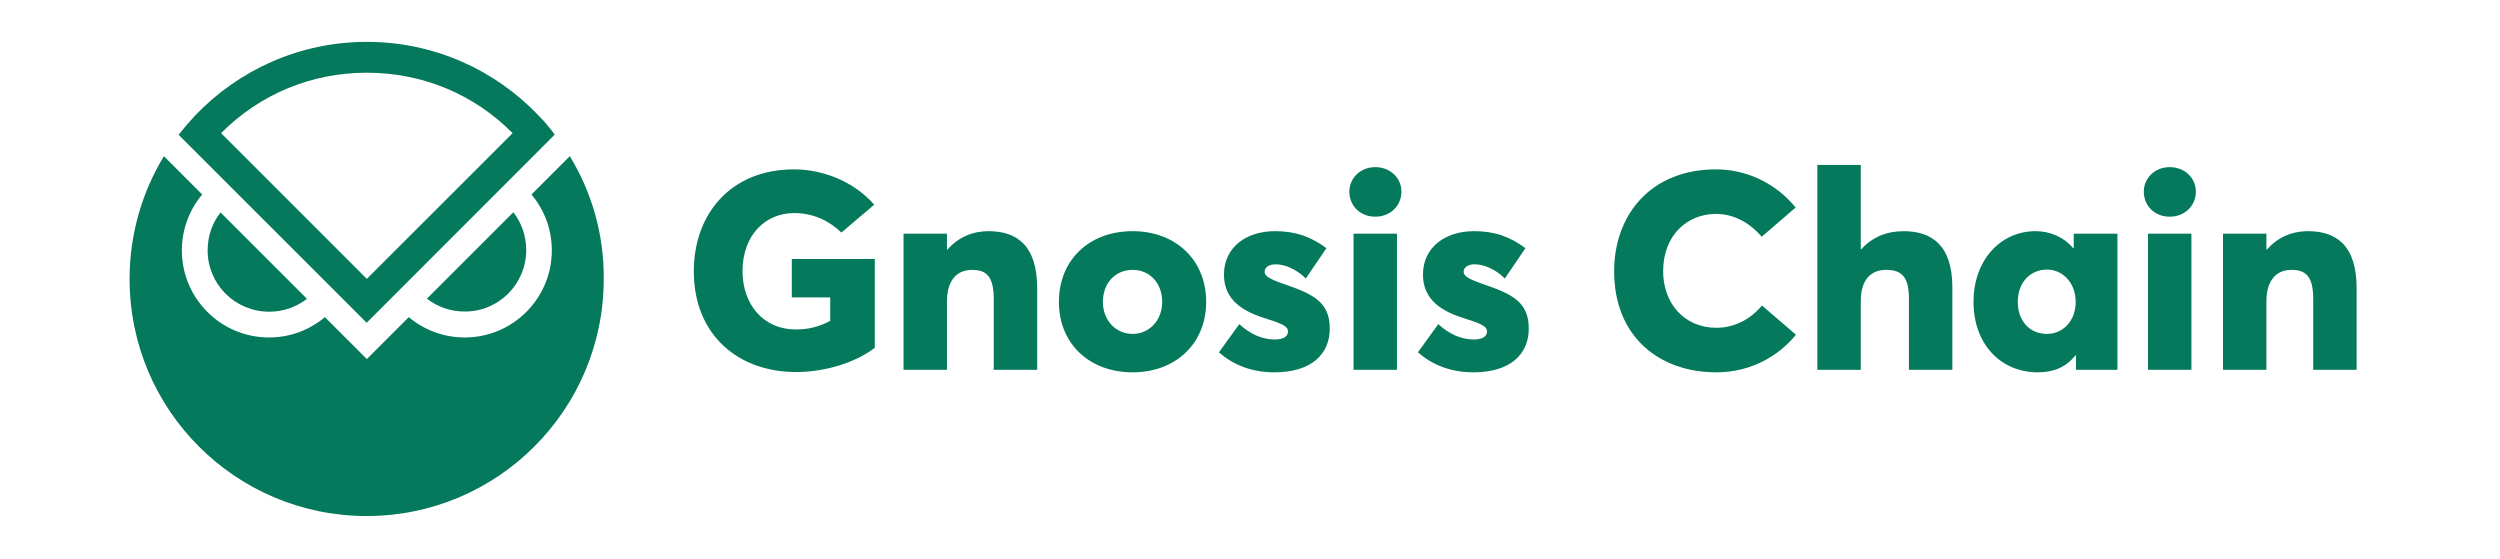
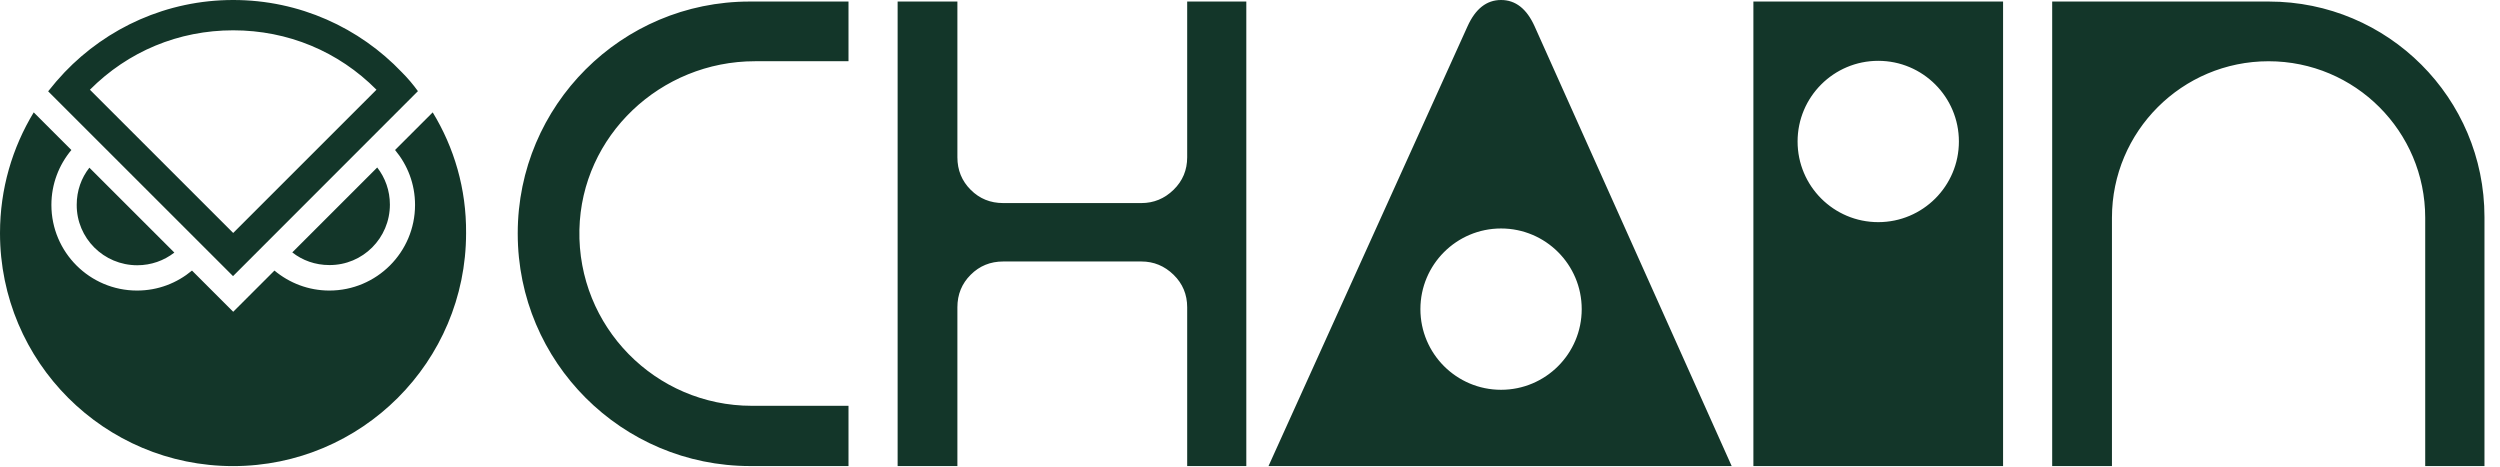
- <svg xmlns="http://www.w3.org/2000/svg" width="2508" height="560" viewBox="0 0 2508 560" fill="none">
-   <path d="M798.534 373.234C829.257 373.234 859.421 362.9 877.576 348.935V259.839H794.344V298.382H832.888V321.843C821.437 327.988 810.823 330.501 798.534 330.501C764.739 330.501 744.908 304.247 744.908 272.128C744.908 235.26 768.37 213.754 796.579 213.754C817.806 213.754 833.446 222.971 844.06 233.305L877.017 205.375C856.628 181.914 825.347 169.904 796.579 169.904C733.178 169.904 696.031 214.592 696.031 272.128C696.031 336.646 741.277 373.234 798.534 373.234ZM906.429 371H950V302.292C950 281.065 960.054 270.731 975.137 270.731C989.381 270.731 996.922 277.155 996.922 299.778V371H1040.49V289.165C1040.49 245.874 1019.82 231.909 991.615 231.909C975.695 231.909 961.172 238.053 950.558 250.342H950V234.422H906.429V371ZM1136.3 373.514C1179.31 373.514 1210.04 344.746 1210.04 302.851C1210.04 260.677 1179.31 231.909 1136.3 231.909C1092.17 231.909 1062.29 261.235 1062.29 302.851C1062.29 344.187 1092.17 373.514 1136.3 373.514ZM1136.3 334.97C1118.98 334.97 1106.42 321.005 1106.42 302.851C1106.42 284.138 1118.71 270.731 1136.3 270.731C1153.34 270.731 1165.91 283.858 1165.91 302.851C1165.91 321.564 1152.78 334.97 1136.3 334.97ZM1278.43 373.514C1315.85 373.514 1334.01 355.08 1334.01 329.664C1334.01 302.851 1317.53 295.03 1287.37 284.696C1273.68 279.948 1268.65 276.876 1268.65 272.686C1268.65 267.38 1274.52 265.145 1279.55 265.145C1288.76 265.145 1300.49 269.893 1309.99 279.39L1330.66 248.946C1314.74 237.215 1299.65 231.909 1278.99 231.909C1250.5 231.909 1227.87 247.829 1227.87 275.479C1227.87 301.734 1247.98 312.906 1270.89 319.888C1287.92 325.195 1292.11 327.988 1292.11 332.457C1292.11 337.484 1287.64 340.556 1278.99 340.556C1266.42 340.556 1254.69 335.529 1243.24 325.195L1222.85 353.404C1237.93 366.811 1256.92 373.514 1278.43 373.514ZM1379.65 217.385C1394.74 217.385 1405.91 206.492 1405.91 192.248C1405.91 178.562 1394.74 167.67 1379.65 167.67C1364.57 167.67 1353.68 178.842 1353.68 192.248C1353.68 206.492 1364.57 217.385 1379.65 217.385ZM1357.87 371H1401.44V234.422H1357.87V371ZM1478.08 373.514C1515.51 373.514 1533.66 355.08 1533.66 329.664C1533.66 302.851 1517.19 295.03 1487.02 284.696C1473.34 279.948 1468.31 276.876 1468.31 272.686C1468.31 267.38 1474.17 265.145 1479.2 265.145C1488.42 265.145 1500.15 269.893 1509.64 279.39L1530.31 248.946C1514.39 237.215 1499.31 231.909 1478.64 231.909C1450.15 231.909 1427.53 247.829 1427.53 275.479C1427.53 301.734 1447.64 312.906 1470.54 319.888C1487.58 325.195 1491.77 327.988 1491.77 332.457C1491.77 337.484 1487.3 340.556 1478.64 340.556C1466.07 340.556 1454.34 335.529 1442.89 325.195L1422.5 353.404C1437.59 366.811 1456.58 373.514 1478.08 373.514ZM1721.81 373.514C1757 373.514 1784.65 356.756 1801.69 335.808L1767.61 306.482C1756.16 320.167 1740.24 328.826 1721.81 328.826C1689.41 328.826 1668.46 303.968 1668.46 272.128C1668.46 235.819 1692.76 214.592 1721.53 214.592C1740.8 214.592 1756.72 224.926 1767.33 237.495L1801.41 208.168C1779.62 181.635 1749.46 169.904 1721.53 169.904C1656.17 169.904 1619.3 215.43 1619.3 272.128C1619.3 338.043 1664.83 373.514 1721.81 373.514ZM1823.15 371H1866.73V302.013C1866.73 280.786 1876.78 270.731 1892.14 270.731C1907.5 270.731 1915.04 277.435 1915.04 299.499V371H1958.62V288.606C1958.62 245.594 1937.67 231.909 1909.46 231.909C1892.7 231.909 1877.9 238.053 1867.28 250.063L1866.73 249.784V165.435H1823.15V371ZM2044.34 373.514C2060.81 373.514 2073.1 367.928 2082.04 356.476L2082.6 356.756V371H2124.22V234.422H2080.37V248.667L2079.81 248.946C2070.31 237.774 2056.63 231.909 2042.1 231.909C2006.91 231.909 1979.82 260.956 1979.82 302.851C1979.82 345.025 2006.91 373.514 2044.34 373.514ZM2053.55 334.97C2036.24 334.97 2024.23 322.122 2024.23 302.851C2024.23 283.3 2036.8 270.452 2053.55 270.452C2069.75 270.452 2082.32 284.138 2082.32 302.851C2082.32 322.402 2069.19 334.97 2053.55 334.97ZM2176.64 217.385C2191.72 217.385 2202.9 206.492 2202.9 192.248C2202.9 178.562 2191.72 167.67 2176.64 167.67C2161.56 167.67 2150.67 178.842 2150.67 192.248C2150.67 206.492 2161.56 217.385 2176.64 217.385ZM2154.86 371H2198.43V234.422H2154.86V371ZM2230.1 371H2273.67V302.292C2273.67 281.065 2283.73 270.731 2298.81 270.731C2313.06 270.731 2320.6 277.155 2320.6 299.778V371H2364.17V289.165C2364.17 245.874 2343.5 231.909 2315.29 231.909C2299.37 231.909 2284.85 238.053 2274.23 250.342H2273.67V234.422H2230.1V371Z" fill="#04795B" />
-   <path d="M270.044 312.701C284.248 312.701 297.36 307.968 307.923 299.776L221.238 213.122C213.043 223.499 208.308 236.606 208.308 250.988C208.126 285.03 235.807 312.701 270.044 312.701Z" fill="#04795B" />
-   <path d="M527.913 250.805C527.913 236.606 523.178 223.499 514.983 212.94L428.298 299.593C438.679 307.785 451.791 312.518 466.177 312.518C500.232 312.7 527.913 285.03 527.913 250.805Z" fill="#04795B" />
-   <path d="M571.62 156.689L533.194 195.101C545.942 210.392 553.591 229.689 553.591 251.171C553.591 299.412 514.437 338.552 466.177 338.552C444.87 338.552 425.384 330.906 410.087 318.163L368.019 360.215L325.951 318.163C310.654 330.906 291.35 338.552 269.861 338.552C221.601 338.552 182.447 299.412 182.447 251.171C182.447 229.871 190.096 210.392 202.844 195.101L183.176 175.44L164.418 156.689C142.565 192.734 129.999 234.787 129.999 279.934C129.999 411.37 236.534 517.684 367.837 517.684C499.139 517.684 605.674 411.188 605.674 279.934C606.039 234.605 593.473 192.552 571.62 156.689Z" fill="#04795B" />
-   <path d="M540.114 115.728C496.954 70.399 435.764 42 368.019 42C300.273 42 239.266 70.399 195.923 115.728C190.096 121.918 184.451 128.472 179.169 135.207L367.837 323.805L556.504 135.025C551.769 128.471 546.124 121.736 540.114 115.728ZM368.019 72.948C423.745 72.948 475.465 94.429 514.254 133.569L368.019 279.751L221.783 133.569C260.755 94.429 312.293 72.948 368.019 72.948Z" fill="#04795B" />
+ <svg xmlns="http://www.w3.org/2000/svg" width="118" height="22" viewBox="0 0 118 22" fill="none">
+   <path d="M3.621 9.666C3.621 9 3.84 8.395 4.219 7.915L8.229 11.922C7.74 12.301 7.134 12.52 6.477 12.52C4.893 12.519 3.613 11.24 3.621 9.666ZM15.547 12.511C17.123 12.519 18.403 11.239 18.403 9.656C18.403 9 18.184 8.394 17.805 7.905L13.796 11.913C14.275 12.292 14.882 12.511 15.547 12.511ZM18.647 7.08C19.236 7.788 19.59 8.68 19.59 9.673C19.59 11.904 17.779 13.714 15.547 13.714C14.562 13.714 13.661 13.36 12.954 12.771L11.008 14.716L9.062 12.771C8.355 13.36 7.462 13.714 6.468 13.714C4.237 13.714 2.426 11.904 2.426 9.673C2.426 8.688 2.779 7.787 3.369 7.08L2.459 6.171L1.592 5.304C0.581 6.971 0 8.915 0 11.004C0 17.083 4.927 22 10.999 22C17.072 22 21.999 17.074 21.999 11.004C22.016 8.908 21.435 6.963 20.424 5.304L18.647 7.08ZM10.999 13.033L2.273 4.31C2.518 3.998 2.778 3.696 3.049 3.41C5.053 1.314 7.875 0 11.008 0C14.141 0 16.97 1.314 18.967 3.41C19.245 3.687 19.507 3.999 19.726 4.302L10.999 13.033ZM4.244 4.235L11.007 10.996L17.77 4.235C15.976 2.425 13.584 1.431 11.007 1.431C8.43 1.431 6.047 2.425 4.244 4.235ZM24.437 11.008V11.033C24.437 17.089 29.35 21.998 35.411 21.998H40.049V19.154H35.486C30.931 19.154 27.25 15.416 27.348 10.844C27.444 6.398 31.184 2.89 35.635 2.89H40.049V0.073H35.381C29.337 0.073 24.437 4.969 24.437 11.008ZM82.76 0.073H94.545V21.999H82.76V0.073ZM84.846 6.678C84.846 8.781 86.55 10.485 88.653 10.485C90.755 10.485 92.46 8.781 92.46 6.678C92.46 4.576 90.755 2.871 88.653 2.871C86.55 2.871 84.846 4.576 84.846 6.678ZM56.035 7.424C56.035 8.03 55.821 8.541 55.393 8.958C54.964 9.376 54.457 9.585 53.873 9.585H47.352C46.746 9.585 46.233 9.377 45.816 8.958C45.397 8.54 45.189 8.029 45.189 7.424V0.073H42.368V21.999H45.189V14.503C45.189 13.898 45.398 13.386 45.816 12.969C46.233 12.551 46.746 12.342 47.352 12.342H53.873C54.457 12.342 54.964 12.551 55.393 12.969C55.821 13.386 56.035 13.898 56.035 14.503V21.999H58.826V0.073H56.035V7.424ZM107.092 0.073H96.863V21.999H99.684V10.278C99.684 6.198 102.994 2.891 107.077 2.891C111.16 2.891 114.47 6.198 114.47 10.278V21.999H117.267V10.241C117.268 4.626 112.712 0.073 107.092 0.073ZM72.432 1.239L81.736 21.999H59.873L69.269 1.239C69.642 0.413 70.169 0 70.85 0C71.533 0 72.06 0.413 72.432 1.239ZM70.85 10.784C68.748 10.784 67.043 12.489 67.043 14.591C67.043 16.694 68.748 18.398 70.85 18.398C72.953 18.398 74.657 16.694 74.657 14.591C74.657 12.489 72.953 10.784 70.85 10.784Z" fill="#133629" />
</svg>
